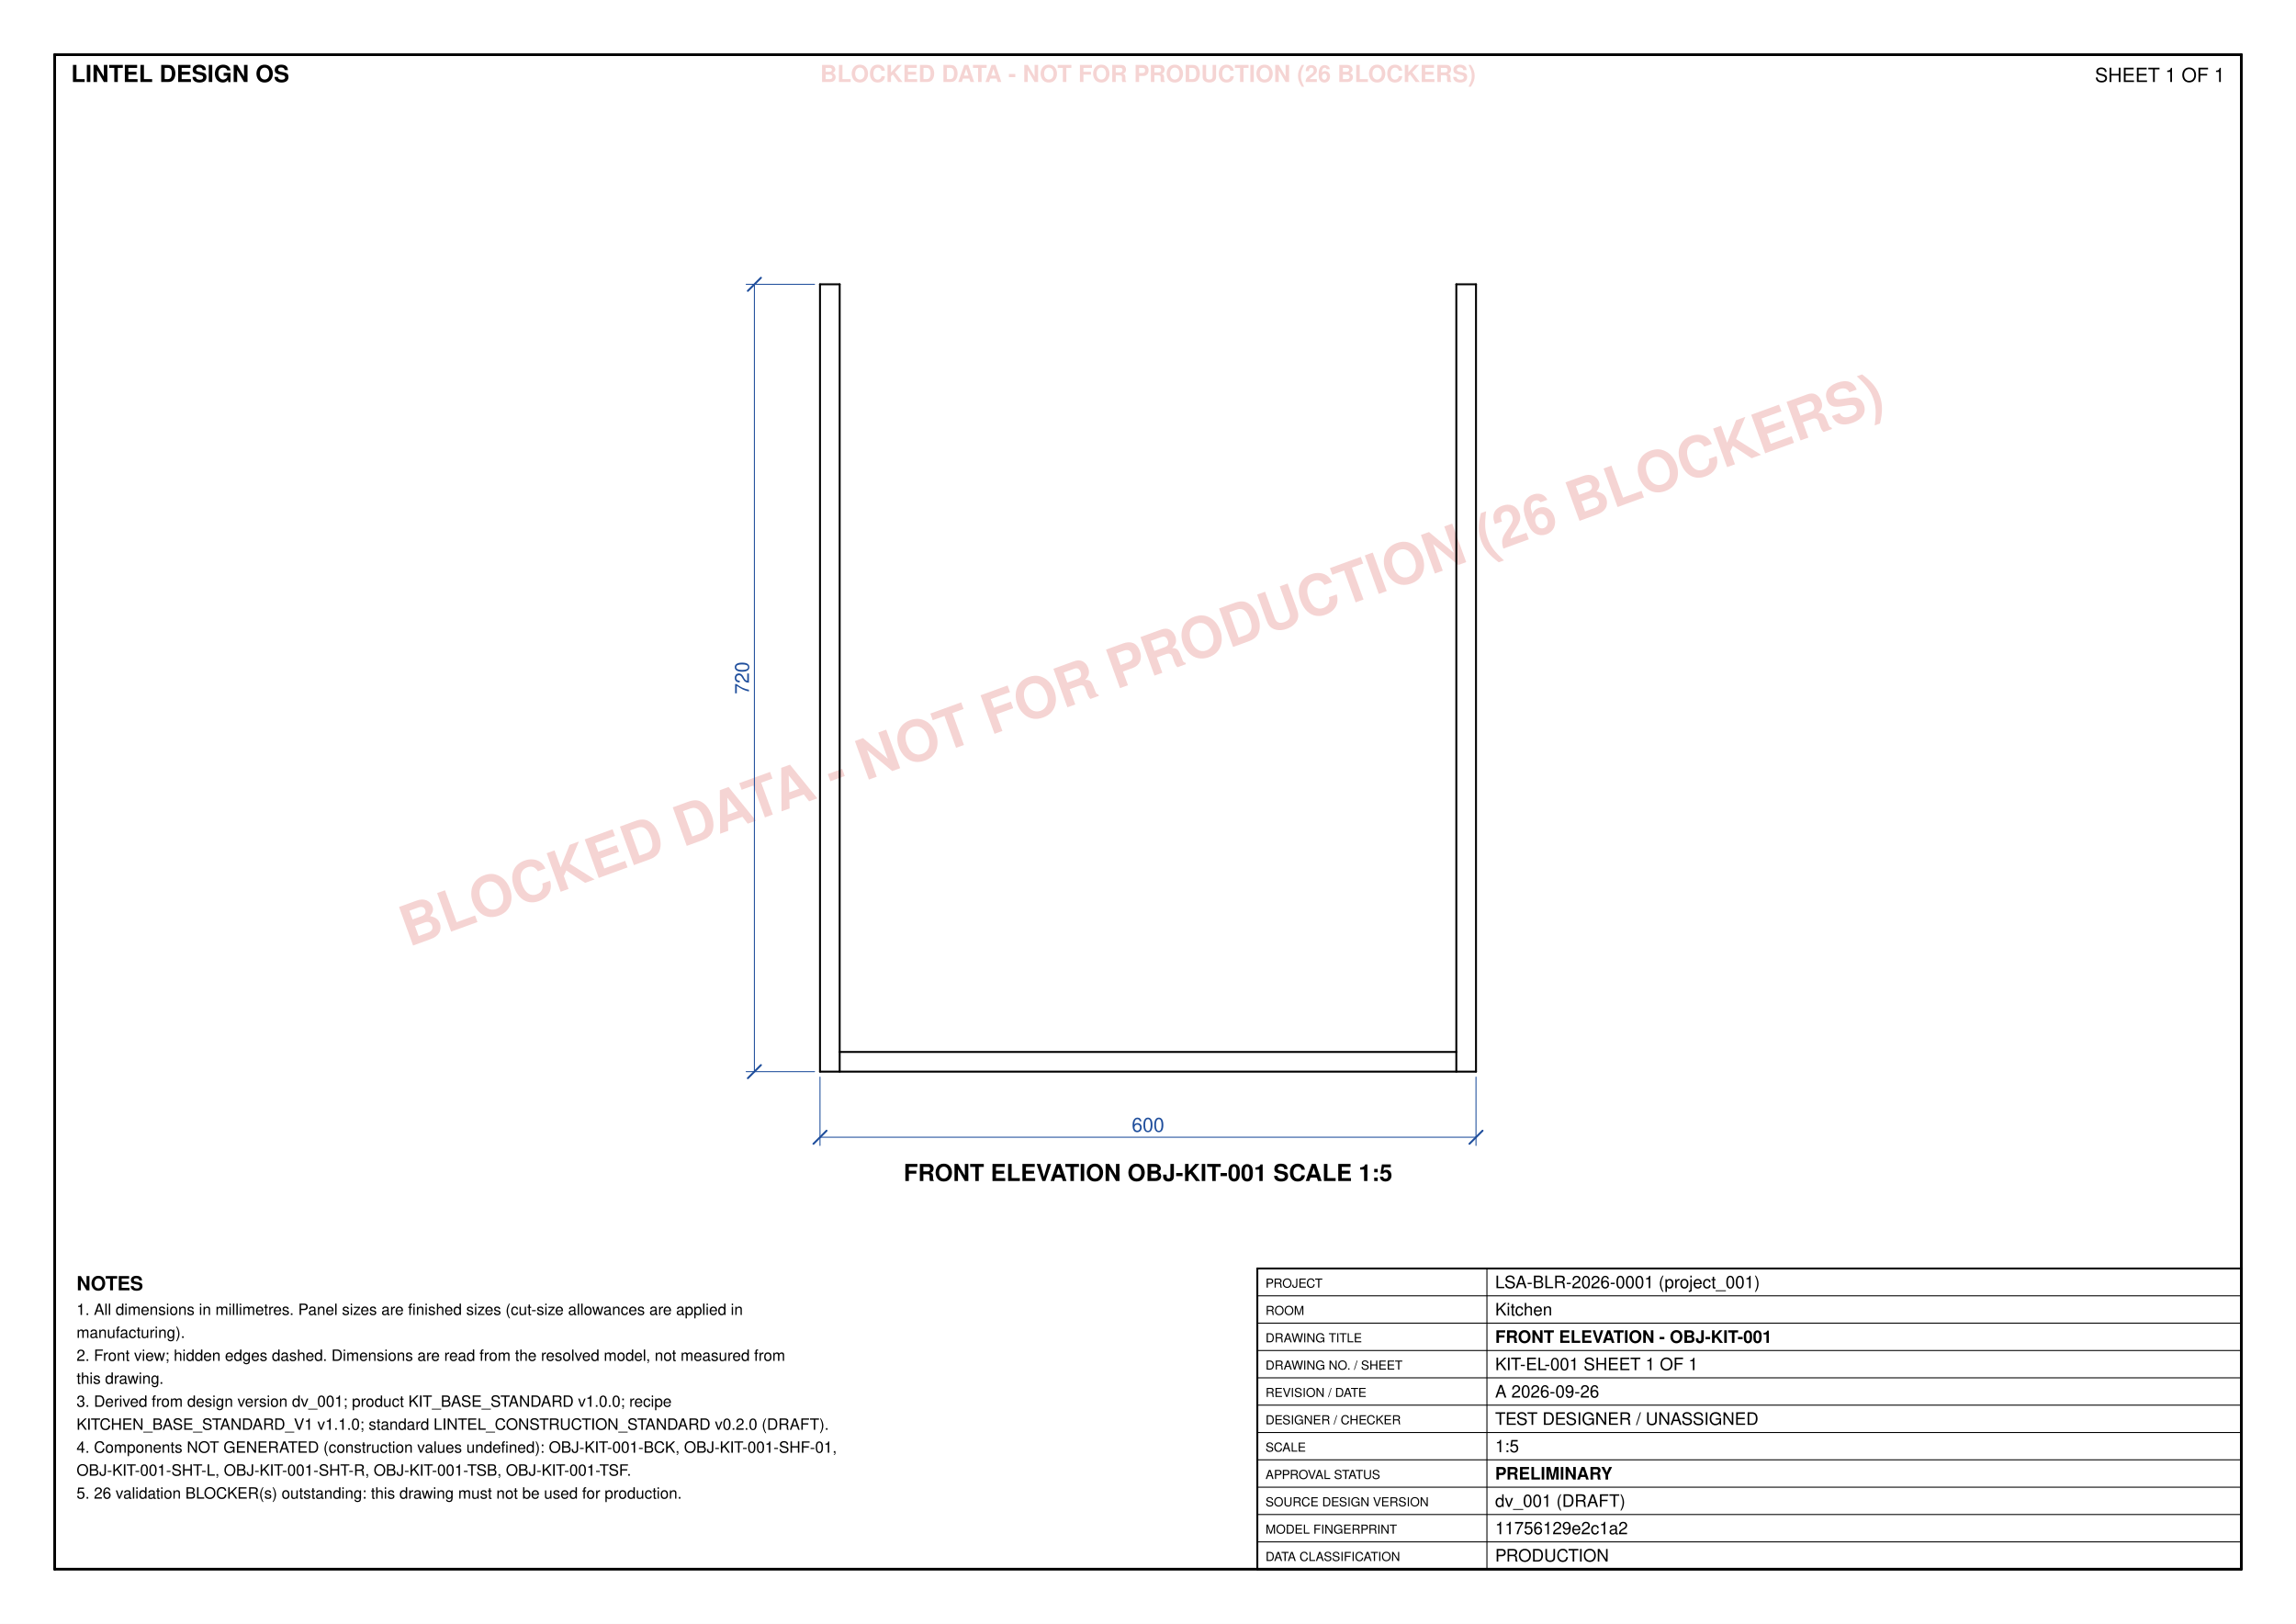
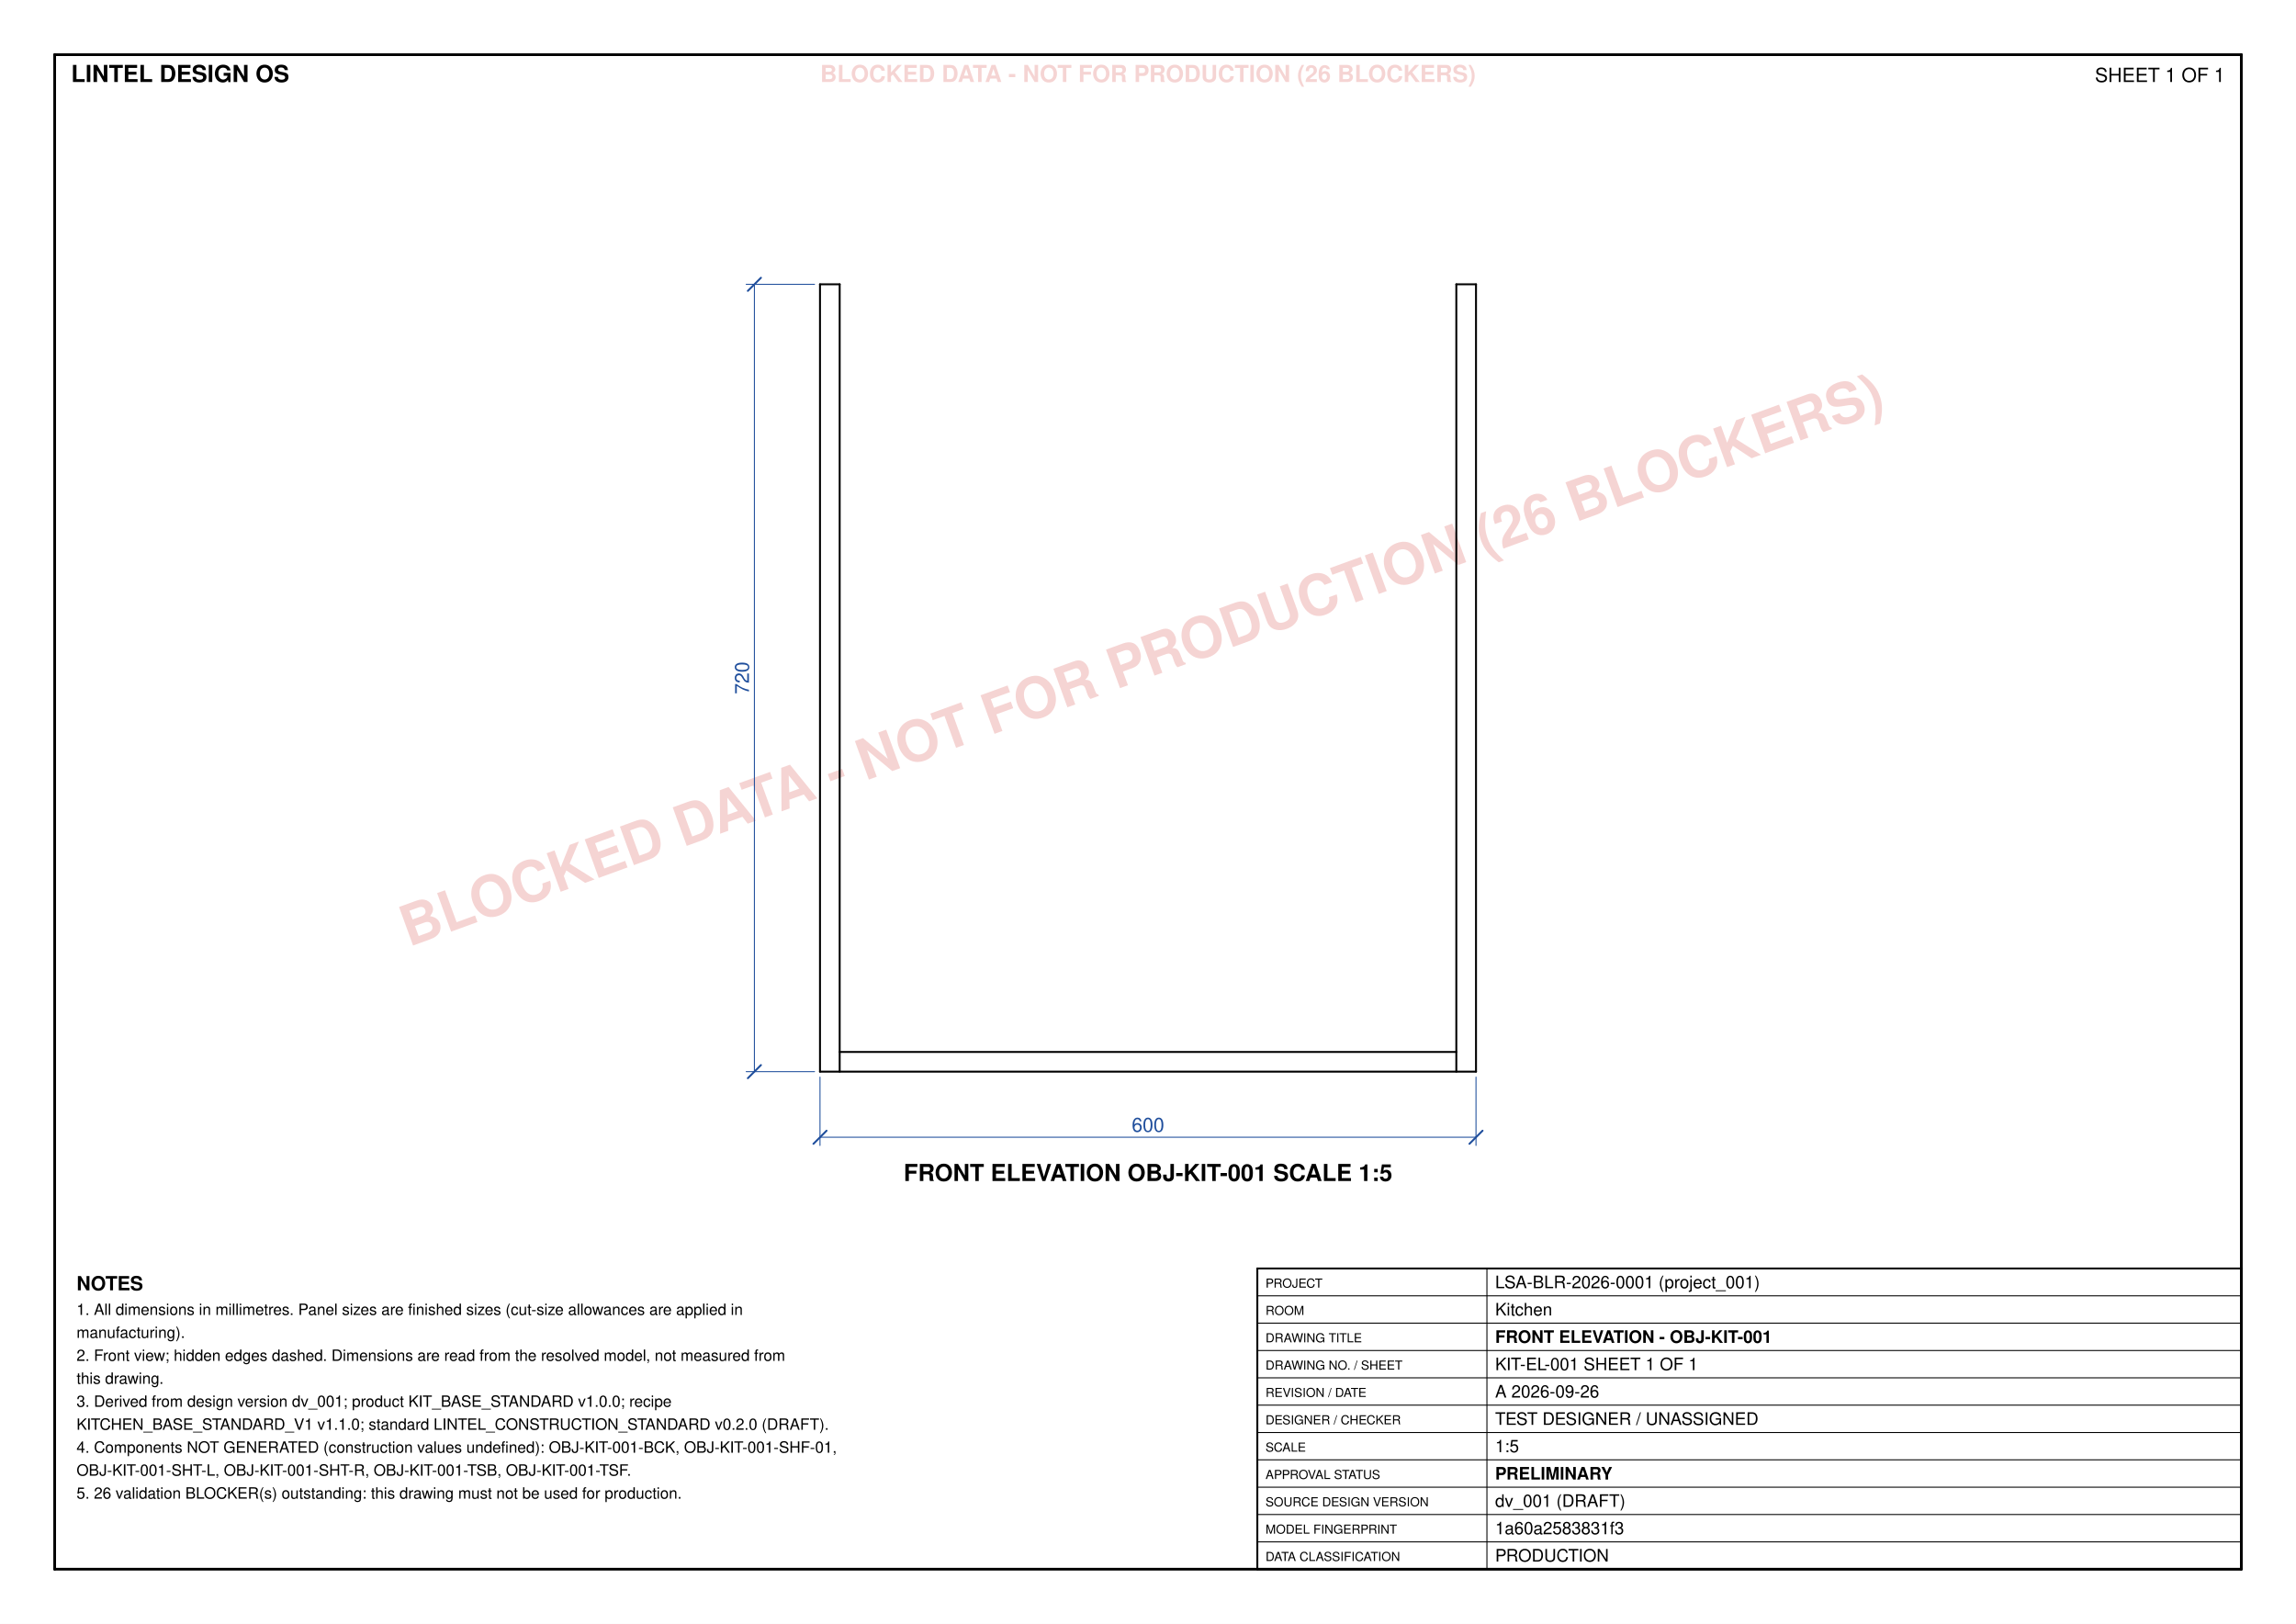
- <svg xmlns="http://www.w3.org/2000/svg" width="420mm" height="297mm" viewBox="0 0 420 297" data-drawing-id="DRW:dv_001:obj_001:FRONT_ELEVATION:KIT-EL-001:RA" data-drawing-type="FRONT_ELEVATION" data-status="PRELIMINARY" data-design-version="dv_001" data-model-fingerprint="11756129e2c1a2" data-classification="PRODUCTION" data-content-hash="0aa903763c2aae" data-sheet="1/1">
+ <svg xmlns="http://www.w3.org/2000/svg" width="420mm" height="297mm" viewBox="0 0 420 297" data-drawing-id="DRW:dv_001:obj_001:FRONT_ELEVATION:KIT-EL-001:RA" data-drawing-type="FRONT_ELEVATION" data-status="PRELIMINARY" data-design-version="dv_001" data-model-fingerprint="1a60a2583831f3" data-classification="PRODUCTION" data-content-hash="0e564c733ea310" data-sheet="1/1">
  <rect x="0" y="0" width="420" height="297" fill="#ffffff" />
  <g id="WATERMARK" fill="#d9534f" stroke="#d9534f" opacity="0.25" font-family="Helvetica, Arial, sans-serif" stroke-linecap="round">
    <text stroke="none" x="210" y="124" font-size="10.286" text-anchor="middle" font-weight="bold" transform="rotate(-20 210 124)">BLOCKED DATA - NOT FOR PRODUCTION (26 BLOCKERS)</text>
    <text stroke="none" x="210" y="15" font-size="4.286" text-anchor="middle" font-weight="bold">BLOCKED DATA - NOT FOR PRODUCTION (26 BLOCKERS)</text>
  </g>
  <g id="BORDER" fill="#000000" stroke="#000000" font-family="Helvetica, Arial, sans-serif" stroke-linecap="round">
    <line fill="none" x1="10" y1="10" x2="410" y2="10" stroke-width="0.5" />
    <line fill="none" x1="410" y1="10" x2="410" y2="287" stroke-width="0.5" />
    <line fill="none" x1="410" y1="287" x2="10" y2="287" stroke-width="0.5" />
    <line fill="none" x1="10" y1="287" x2="10" y2="10" stroke-width="0.5" />
    <text stroke="none" x="13" y="15" font-size="4.286" text-anchor="start" font-weight="bold">LINTEL DESIGN OS</text>
    <text stroke="none" x="407" y="15" font-size="3.571" text-anchor="end">SHEET 1 OF 1</text>
  </g>
  <g id="VISIBLE" fill="#000000" stroke="#000000" font-family="Helvetica, Arial, sans-serif" stroke-linecap="round">
    <line fill="none" x1="150" y1="196" x2="270" y2="196" stroke-width="0.35" />
    <line fill="none" x1="153.6" y1="192.4" x2="266.4" y2="192.4" stroke-width="0.35" />
    <line fill="none" x1="150" y1="52" x2="153.6" y2="52" stroke-width="0.35" />
    <line fill="none" x1="266.4" y1="52" x2="270" y2="52" stroke-width="0.35" />
    <line fill="none" x1="150" y1="196" x2="150" y2="52" stroke-width="0.35" />
    <line fill="none" x1="153.6" y1="196" x2="153.6" y2="52" stroke-width="0.35" />
    <line fill="none" x1="266.4" y1="196" x2="266.4" y2="52" stroke-width="0.35" />
    <line fill="none" x1="270" y1="196" x2="270" y2="52" stroke-width="0.35" />
  </g>
  <g id="DIMENSION" fill="#1f4e9c" stroke="#1f4e9c" font-family="Helvetica, Arial, sans-serif" stroke-linecap="round">
    <line fill="none" x1="150" y1="197" x2="150" y2="209.5" stroke-width="0.18" />
    <line fill="none" x1="148.8" y1="209.2" x2="151.2" y2="206.8" stroke-width="0.35" />
    <line fill="none" x1="270" y1="197" x2="270" y2="209.5" stroke-width="0.18" />
    <line fill="none" x1="268.8" y1="209.2" x2="271.2" y2="206.8" stroke-width="0.35" />
    <line fill="none" x1="150" y1="208" x2="270" y2="208" stroke-width="0.18" />
    <text stroke="none" x="210" y="207" font-size="3.571" text-anchor="middle">600</text>
    <line fill="none" x1="149" y1="196" x2="136.5" y2="196" stroke-width="0.18" />
    <line fill="none" x1="136.8" y1="197.2" x2="139.2" y2="194.8" stroke-width="0.35" />
    <line fill="none" x1="149" y1="52" x2="136.5" y2="52" stroke-width="0.18" />
    <line fill="none" x1="136.8" y1="53.2" x2="139.2" y2="50.8" stroke-width="0.35" />
    <line fill="none" x1="138" y1="196" x2="138" y2="52" stroke-width="0.18" />
    <text stroke="none" x="137" y="124" font-size="3.571" text-anchor="middle" transform="rotate(-90 137 124)">720</text>
  </g>
  <g id="ANNOTATION" fill="#000000" stroke="#000000" font-family="Helvetica, Arial, sans-serif" stroke-linecap="round">
    <text stroke="none" x="210" y="216" font-size="4.286" text-anchor="middle" font-weight="bold">FRONT ELEVATION  OBJ-KIT-001  SCALE 1:5</text>
    <text stroke="none" x="14" y="236" font-size="3.571" text-anchor="start" font-weight="bold">NOTES</text>
    <text stroke="none" x="14" y="240.5" font-size="2.857" text-anchor="start">1. All dimensions in millimetres. Panel sizes are finished sizes (cut-size allowances are applied in</text>
    <text stroke="none" x="14" y="244.7" font-size="2.857" text-anchor="start">   manufacturing).</text>
    <text stroke="none" x="14" y="248.9" font-size="2.857" text-anchor="start">2. Front view; hidden edges dashed. Dimensions are read from the resolved model, not measured from</text>
    <text stroke="none" x="14" y="253.1" font-size="2.857" text-anchor="start">   this drawing.</text>
    <text stroke="none" x="14" y="257.3" font-size="2.857" text-anchor="start">3. Derived from design version dv_001; product KIT_BASE_STANDARD v1.0.0; recipe</text>
    <text stroke="none" x="14" y="261.5" font-size="2.857" text-anchor="start">   KITCHEN_BASE_STANDARD_V1 v1.1.0; standard LINTEL_CONSTRUCTION_STANDARD v0.2.0 (DRAFT).</text>
    <text stroke="none" x="14" y="265.7" font-size="2.857" text-anchor="start">4. Components NOT GENERATED (construction values undefined): OBJ-KIT-001-BCK, OBJ-KIT-001-SHF-01,</text>
    <text stroke="none" x="14" y="269.9" font-size="2.857" text-anchor="start">   OBJ-KIT-001-SHT-L, OBJ-KIT-001-SHT-R, OBJ-KIT-001-TSB, OBJ-KIT-001-TSF.</text>
    <text stroke="none" x="14" y="274.1" font-size="2.857" text-anchor="start">5. 26 validation BLOCKER(s) outstanding: this drawing must not be used for production.</text>
  </g>
  <g id="TITLE_BLOCK" fill="#000000" stroke="#000000" font-family="Helvetica, Arial, sans-serif" stroke-linecap="round">
    <line fill="none" x1="230" y1="232" x2="410" y2="232" stroke-width="0.35" />
    <line fill="none" x1="410" y1="232" x2="410" y2="287" stroke-width="0.35" />
    <line fill="none" x1="410" y1="287" x2="230" y2="287" stroke-width="0.35" />
    <line fill="none" x1="230" y1="287" x2="230" y2="232" stroke-width="0.35" />
    <line fill="none" x1="272" y1="232" x2="272" y2="287" stroke-width="0.18" />
    <text stroke="none" x="231.5" y="235.5" font-size="2.286" text-anchor="start">PROJECT</text>
    <text stroke="none" x="273.5" y="235.6" font-size="3.143" text-anchor="start">LSA-BLR-2026-0001 (project_001)</text>
    <line fill="none" x1="230" y1="237" x2="410" y2="237" stroke-width="0.18" />
    <text stroke="none" x="231.5" y="240.5" font-size="2.286" text-anchor="start">ROOM</text>
    <text stroke="none" x="273.5" y="240.6" font-size="3.143" text-anchor="start">Kitchen</text>
    <line fill="none" x1="230" y1="242" x2="410" y2="242" stroke-width="0.18" />
    <text stroke="none" x="231.5" y="245.5" font-size="2.286" text-anchor="start">DRAWING TITLE</text>
    <text stroke="none" x="273.5" y="245.6" font-size="3.143" text-anchor="start" font-weight="bold">FRONT ELEVATION - OBJ-KIT-001</text>
    <line fill="none" x1="230" y1="247" x2="410" y2="247" stroke-width="0.18" />
    <text stroke="none" x="231.5" y="250.5" font-size="2.286" text-anchor="start">DRAWING NO. / SHEET</text>
    <text stroke="none" x="273.5" y="250.6" font-size="3.143" text-anchor="start">KIT-EL-001   SHEET 1 OF 1</text>
    <line fill="none" x1="230" y1="252" x2="410" y2="252" stroke-width="0.18" />
    <text stroke="none" x="231.5" y="255.5" font-size="2.286" text-anchor="start">REVISION / DATE</text>
    <text stroke="none" x="273.5" y="255.6" font-size="3.143" text-anchor="start">A   2026-09-26</text>
    <line fill="none" x1="230" y1="257" x2="410" y2="257" stroke-width="0.18" />
    <text stroke="none" x="231.5" y="260.5" font-size="2.286" text-anchor="start">DESIGNER / CHECKER</text>
    <text stroke="none" x="273.5" y="260.6" font-size="3.143" text-anchor="start">TEST DESIGNER / UNASSIGNED</text>
    <line fill="none" x1="230" y1="262" x2="410" y2="262" stroke-width="0.18" />
    <text stroke="none" x="231.5" y="265.5" font-size="2.286" text-anchor="start">SCALE</text>
    <text stroke="none" x="273.5" y="265.6" font-size="3.143" text-anchor="start">1:5</text>
    <line fill="none" x1="230" y1="267" x2="410" y2="267" stroke-width="0.18" />
    <text stroke="none" x="231.5" y="270.5" font-size="2.286" text-anchor="start">APPROVAL STATUS</text>
    <text stroke="none" x="273.5" y="270.6" font-size="3.143" text-anchor="start" font-weight="bold">PRELIMINARY</text>
    <line fill="none" x1="230" y1="272" x2="410" y2="272" stroke-width="0.18" />
    <text stroke="none" x="231.5" y="275.5" font-size="2.286" text-anchor="start">SOURCE DESIGN VERSION</text>
    <text stroke="none" x="273.5" y="275.6" font-size="3.143" text-anchor="start">dv_001 (DRAFT)</text>
    <line fill="none" x1="230" y1="277" x2="410" y2="277" stroke-width="0.18" />
    <text stroke="none" x="231.5" y="280.5" font-size="2.286" text-anchor="start">MODEL FINGERPRINT</text>
-     <text stroke="none" x="273.5" y="280.6" font-size="3.143" text-anchor="start">11756129e2c1a2</text>
+     <text stroke="none" x="273.5" y="280.6" font-size="3.143" text-anchor="start">1a60a2583831f3</text>
    <line fill="none" x1="230" y1="282" x2="410" y2="282" stroke-width="0.18" />
    <text stroke="none" x="231.5" y="285.5" font-size="2.286" text-anchor="start">DATA CLASSIFICATION</text>
    <text stroke="none" x="273.5" y="285.6" font-size="3.143" text-anchor="start">PRODUCTION</text>
  </g>
</svg>
